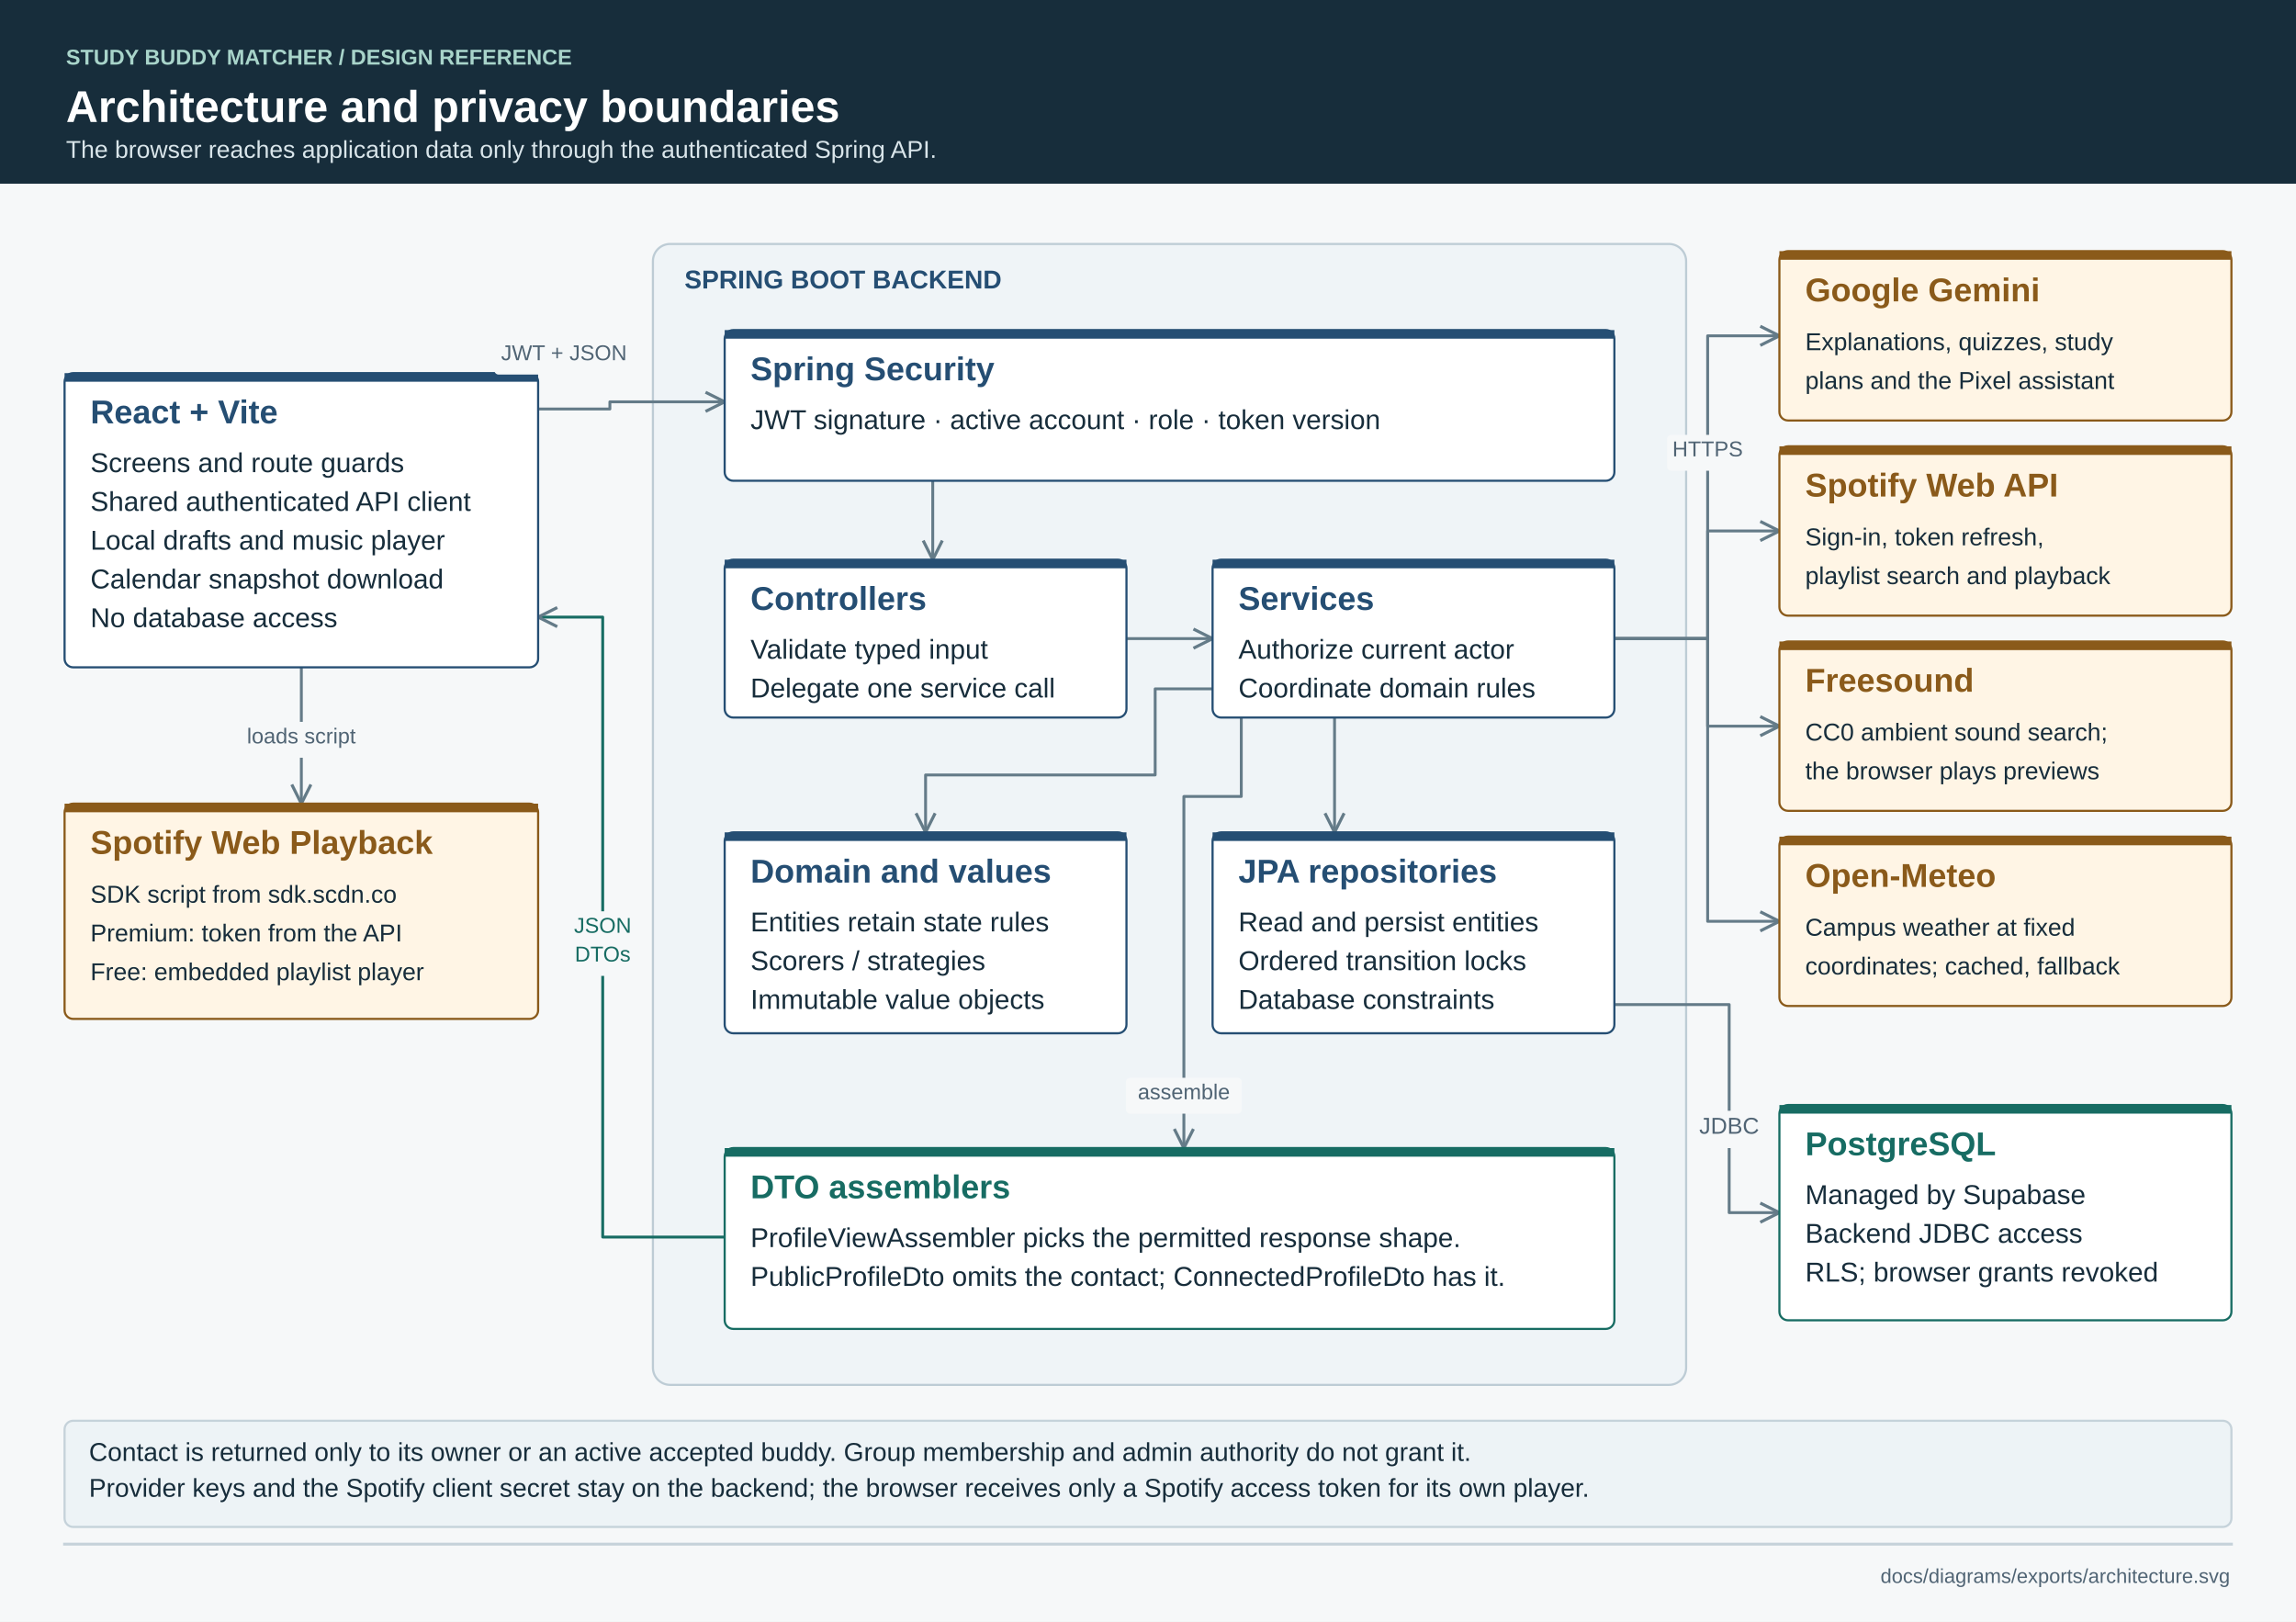
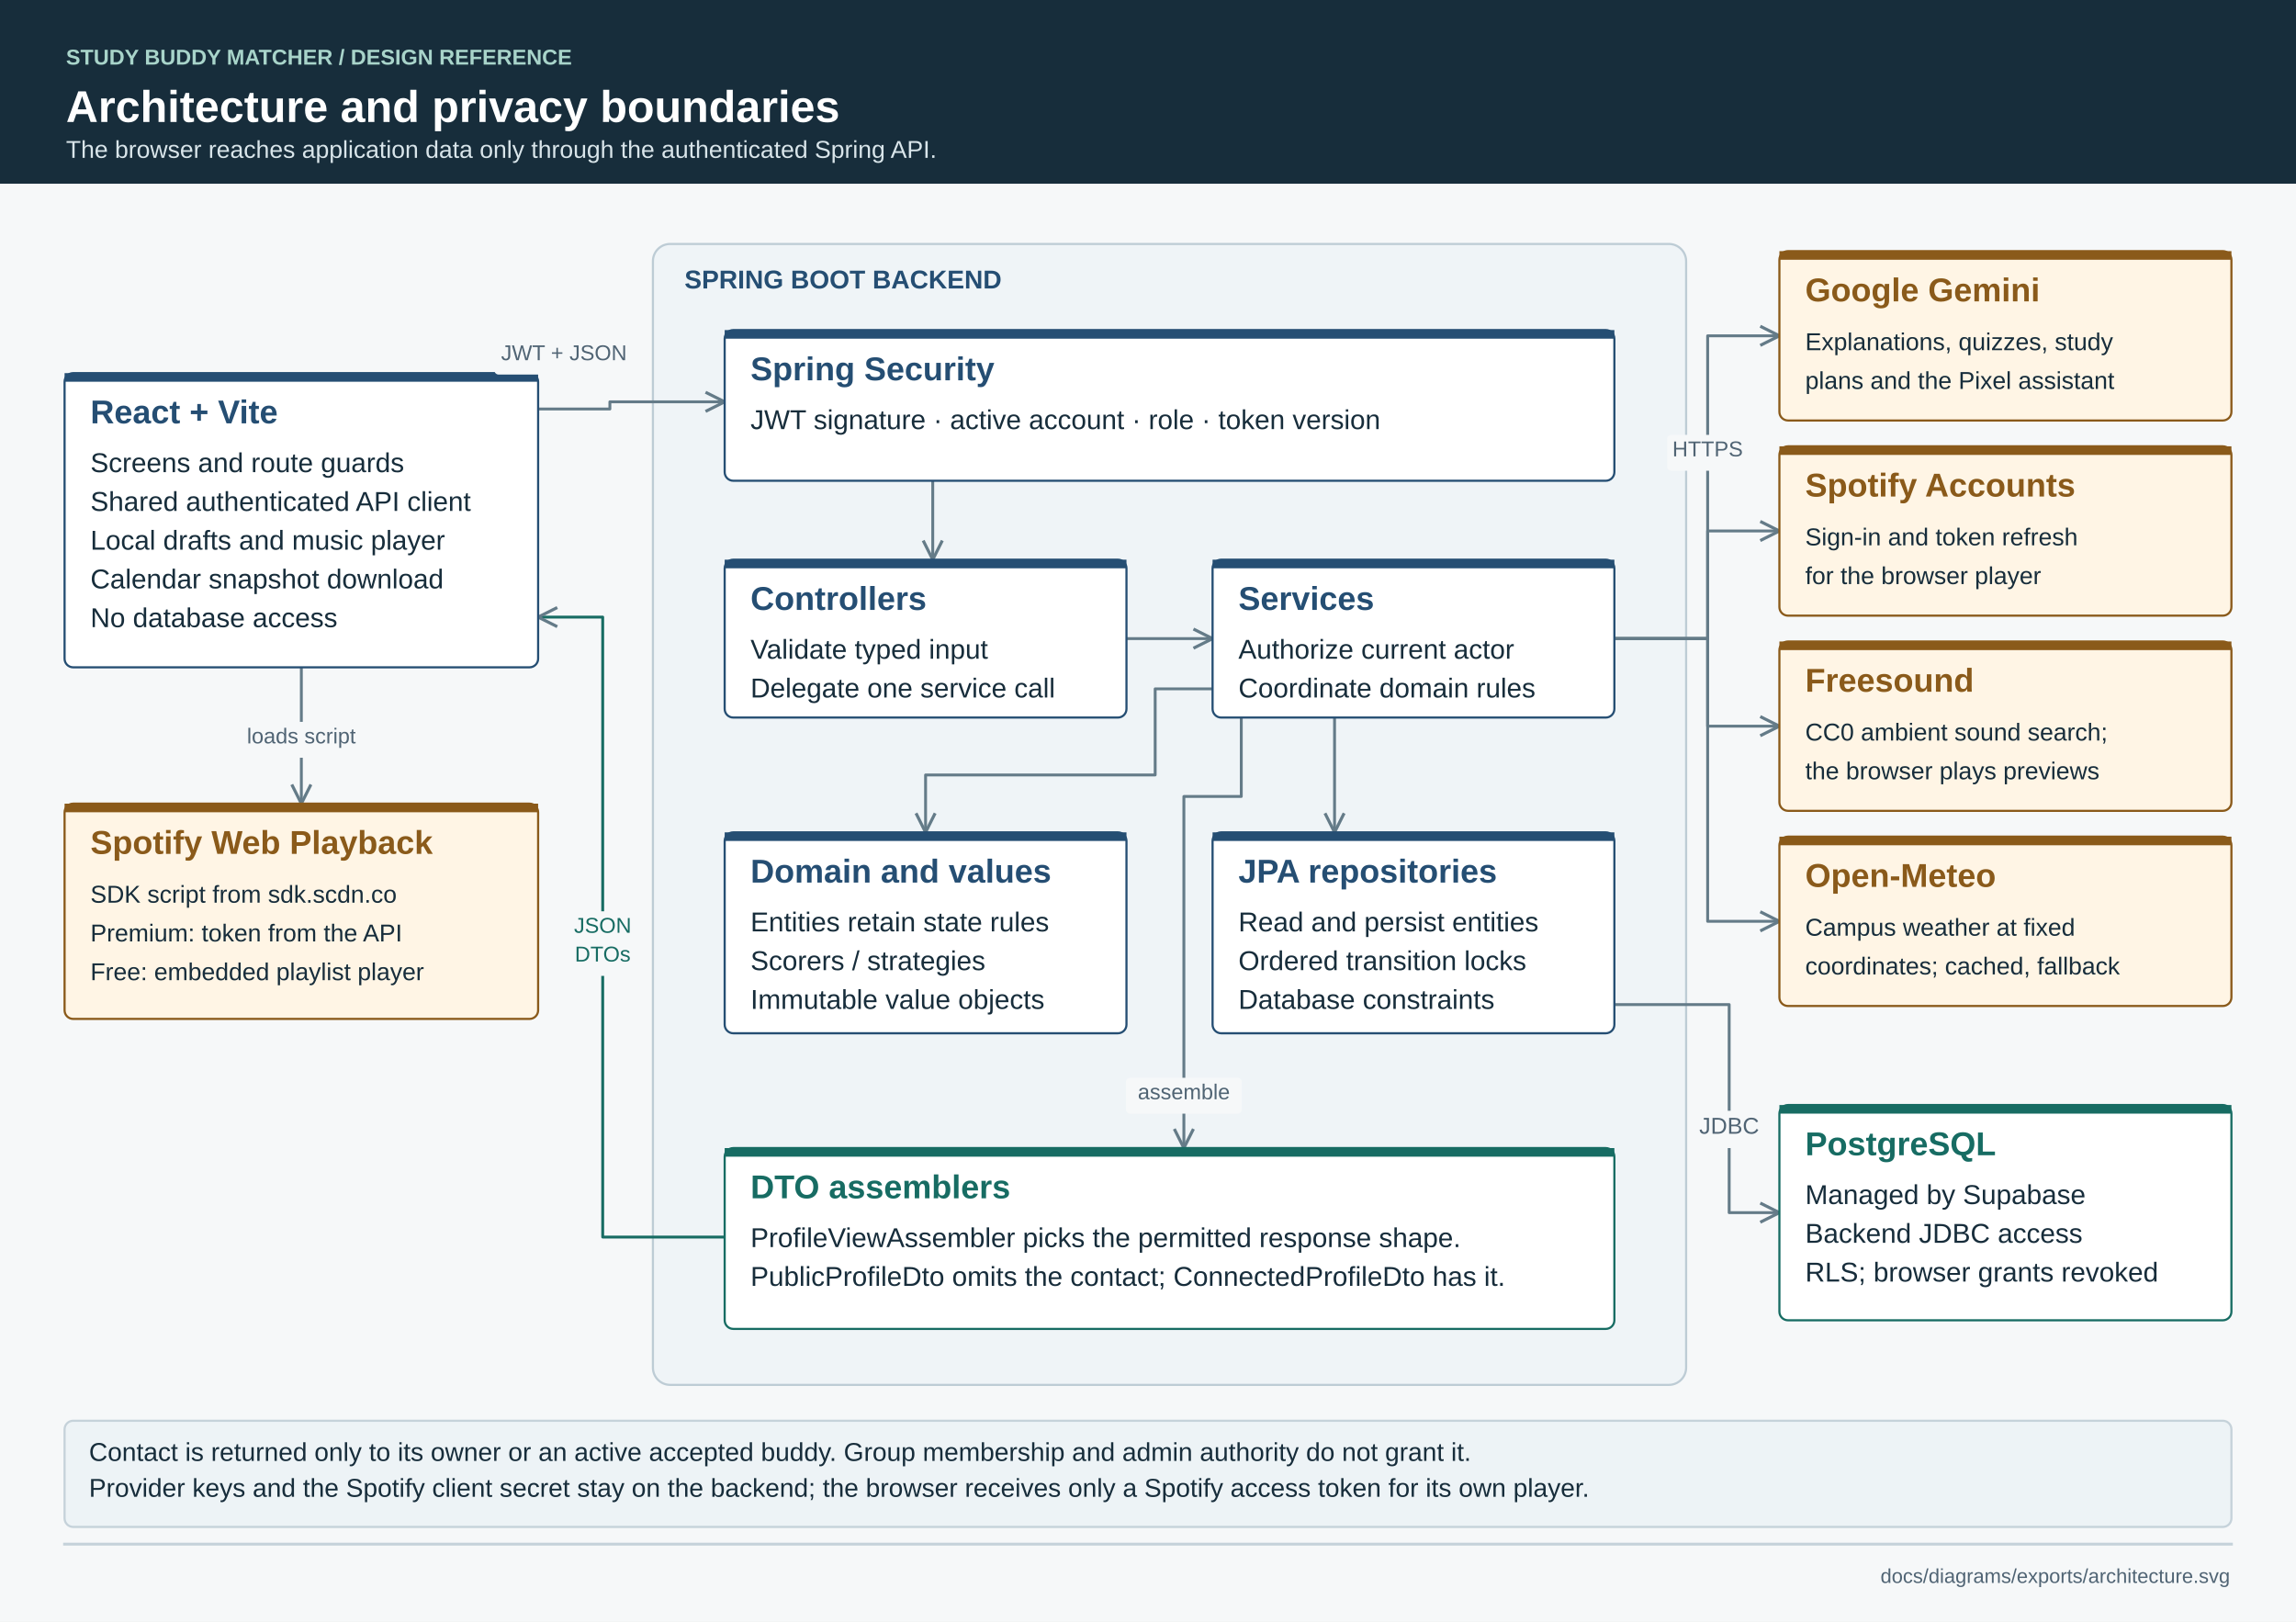
<svg xmlns="http://www.w3.org/2000/svg" width="1600" height="1130" viewBox="0 0 1600 1130" role="img" aria-labelledby="title description">
  <defs>
    <marker id="arrow" viewBox="0 0 12 12" refX="11" refY="6" markerWidth="8" markerHeight="8" orient="auto-start-reverse">
      <path d="M 1 1 L 11 6 L 1 11" fill="none" stroke="#647b88" stroke-width="1.6" />
    </marker>
    <marker id="triangle" viewBox="0 0 14 14" refX="13" refY="7" markerWidth="12" markerHeight="12" orient="auto-start-reverse">
      <path d="M 1 1 L 13 7 L 1 13 Z" fill="white" stroke="#647b88" stroke-width="1.4" />
    </marker>
    <marker id="diamond" viewBox="0 0 16 12" refX="1" refY="6" markerWidth="13" markerHeight="10" orient="auto-start-reverse">
      <path d="M 1 6 L 8 1 L 15 6 L 8 11 Z" fill="#647b88" stroke="#647b88" />
    </marker>
  </defs>
  <g font-family="Tahoma, Verdana, Arial, sans-serif">
    <rect x="0" y="0" width="1600" height="1130" rx="0" fill="#f6f8f9" stroke="none" stroke-width="1.5" />
    <rect x="0" y="0" width="1600" height="128" rx="0" fill="#172d3b" stroke="none" stroke-width="1.5" />
    <rect x="455" y="170" width="720" height="795" rx="12" fill="#eff4f7" stroke="#bdccd5" stroke-width="1.5" />
    <polyline points="44,1076 1556,1076" fill="none" stroke="#c5d2da" stroke-width="2" stroke-linejoin="round" />
    <polyline points="1125,445 1190,445 1190,234 1240,234" fill="none" stroke="#647b88" stroke-width="2" stroke-linejoin="round" marker-end="url(#arrow)" />
    <polyline points="1125,445 1190,445 1190,370 1240,370" fill="none" stroke="#647b88" stroke-width="2" stroke-linejoin="round" marker-end="url(#arrow)" />
    <polyline points="1125,445 1190,445 1190,506 1240,506" fill="none" stroke="#647b88" stroke-width="2" stroke-linejoin="round" marker-end="url(#arrow)" />
    <polyline points="1125,445 1190,445 1190,642 1240,642" fill="none" stroke="#647b88" stroke-width="2" stroke-linejoin="round" marker-end="url(#arrow)" />
    <polyline points="375,285 425,285 425,280 505,280" fill="none" stroke="#647b88" stroke-width="2" stroke-linejoin="round" marker-end="url(#arrow)" />
    <polyline points="210,465 210,560" fill="none" stroke="#647b88" stroke-width="2" stroke-linejoin="round" marker-end="url(#arrow)" />
    <polyline points="650,335 650,390" fill="none" stroke="#647b88" stroke-width="2" stroke-linejoin="round" marker-end="url(#arrow)" />
    <polyline points="785,445 845,445" fill="none" stroke="#647b88" stroke-width="2" stroke-linejoin="round" marker-end="url(#arrow)" />
    <polyline points="930,500 930,580" fill="none" stroke="#647b88" stroke-width="2" stroke-linejoin="round" marker-end="url(#arrow)" />
    <polyline points="845,480 805,480 805,540 645,540 645,580" fill="none" stroke="#647b88" stroke-width="2" stroke-linejoin="round" marker-end="url(#arrow)" />
    <polyline points="1125,700 1205,700 1205,845 1240,845" fill="none" stroke="#647b88" stroke-width="2" stroke-linejoin="round" marker-end="url(#arrow)" />
    <polyline points="865,500 865,555 825,555 825,800" fill="none" stroke="#647b88" stroke-width="2" stroke-linejoin="round" marker-end="url(#arrow)" />
    <polyline points="505,862 420,862 420,430 375,430" fill="none" stroke="#176c63" stroke-width="2" stroke-linejoin="round" marker-end="url(#arrow)" />
    <rect x="45" y="260" width="330" height="205" rx="6" fill="white" stroke="#254e73" stroke-width="1.5" data-node="box" />
    <rect x="45" y="260" width="330" height="6" rx="0" fill="#254e73" stroke="none" stroke-width="1.5" />
    <rect x="45" y="560" width="330" height="150" rx="6" fill="#fff5e5" stroke="#8a5a1a" stroke-width="1.5" data-node="box" />
    <rect x="45" y="560" width="330" height="6" rx="0" fill="#8a5a1a" stroke="none" stroke-width="1.5" />
    <rect x="505" y="230" width="620" height="105" rx="6" fill="white" stroke="#254e73" stroke-width="1.5" data-node="box" />
    <rect x="505" y="230" width="620" height="6" rx="0" fill="#254e73" stroke="none" stroke-width="1.5" />
    <rect x="505" y="390" width="280" height="110" rx="6" fill="white" stroke="#254e73" stroke-width="1.5" data-node="box" />
    <rect x="505" y="390" width="280" height="6" rx="0" fill="#254e73" stroke="none" stroke-width="1.5" />
    <rect x="845" y="390" width="280" height="110" rx="6" fill="white" stroke="#254e73" stroke-width="1.5" data-node="box" />
    <rect x="845" y="390" width="280" height="6" rx="0" fill="#254e73" stroke="none" stroke-width="1.5" />
    <rect x="505" y="580" width="280" height="140" rx="6" fill="white" stroke="#254e73" stroke-width="1.5" data-node="box" />
    <rect x="505" y="580" width="280" height="6" rx="0" fill="#254e73" stroke="none" stroke-width="1.5" />
    <rect x="845" y="580" width="280" height="140" rx="6" fill="white" stroke="#254e73" stroke-width="1.5" data-node="box" />
    <rect x="845" y="580" width="280" height="6" rx="0" fill="#254e73" stroke="none" stroke-width="1.5" />
    <rect x="505" y="800" width="620" height="126" rx="6" fill="white" stroke="#176c63" stroke-width="1.5" data-node="box" />
    <rect x="505" y="800" width="620" height="6" rx="0" fill="#176c63" stroke="none" stroke-width="1.5" />
    <rect x="1240" y="175" width="315" height="118" rx="6" fill="#fff5e5" stroke="#8a5a1a" stroke-width="1.5" data-node="box" />
    <rect x="1240" y="175" width="315" height="6" rx="0" fill="#8a5a1a" stroke="none" stroke-width="1.5" />
    <rect x="1240" y="311" width="315" height="118" rx="6" fill="#fff5e5" stroke="#8a5a1a" stroke-width="1.5" data-node="box" />
    <rect x="1240" y="311" width="315" height="6" rx="0" fill="#8a5a1a" stroke="none" stroke-width="1.5" />
    <rect x="1240" y="447" width="315" height="118" rx="6" fill="#fff5e5" stroke="#8a5a1a" stroke-width="1.5" data-node="box" />
    <rect x="1240" y="447" width="315" height="6" rx="0" fill="#8a5a1a" stroke="none" stroke-width="1.5" />
    <rect x="1240" y="583" width="315" height="118" rx="6" fill="#fff5e5" stroke="#8a5a1a" stroke-width="1.5" data-node="box" />
    <rect x="1240" y="583" width="315" height="6" rx="0" fill="#8a5a1a" stroke="none" stroke-width="1.5" />
    <rect x="1240" y="770" width="315" height="150" rx="6" fill="white" stroke="#176c63" stroke-width="1.5" data-node="box" />
    <rect x="1240" y="770" width="315" height="6" rx="0" fill="#176c63" stroke="none" stroke-width="1.5" />
    <rect x="45" y="990" width="1510" height="74" rx="6" fill="#edf3f6" stroke="#c5d2da" stroke-width="1.5" />
    <text x="46" y="45" font-size="15" fill="#a8d4ca" font-weight="700" text-anchor="start">STUDY BUDDY MATCHER  /  DESIGN REFERENCE</text>
    <text x="46" y="85" font-size="31" fill="#ffffff" font-weight="700" text-anchor="start">Architecture and privacy boundaries</text>
    <text x="46" y="110" font-size="17" fill="#d9e5ea" font-weight="400" text-anchor="start">The browser reaches application data only through the authenticated Spring API.</text>
    <text x="1554" y="1103" font-size="14" fill="#506474" font-weight="400" text-anchor="end">docs/diagrams/exports/architecture.svg</text>
    <text x="477" y="201" font-size="18" fill="#254e73" font-weight="700" text-anchor="start">SPRING BOOT BACKEND</text>
    <text x="63" y="295" font-size="23" fill="#254e73" font-weight="700" text-anchor="start">React + Vite</text>
    <text x="63" y="329" font-size="19" fill="#172d3b" font-weight="400" text-anchor="start">Screens and route guards</text>
    <text x="63" y="356" font-size="19" fill="#172d3b" font-weight="400" text-anchor="start">Shared authenticated API client</text>
    <text x="63" y="383" font-size="19" fill="#172d3b" font-weight="400" text-anchor="start">Local drafts and music player</text>
    <text x="63" y="410" font-size="19" fill="#172d3b" font-weight="400" text-anchor="start">Calendar snapshot download</text>
    <text x="63" y="437" font-size="19" fill="#172d3b" font-weight="400" text-anchor="start">No database access</text>
    <text x="63" y="595" font-size="23" fill="#8a5a1a" font-weight="700" text-anchor="start">Spotify Web Playback</text>
    <text x="63" y="629" font-size="17" fill="#172d3b" font-weight="400" text-anchor="start">SDK script from sdk.scdn.co</text>
    <text x="63" y="656" font-size="17" fill="#172d3b" font-weight="400" text-anchor="start">Premium: token from the API</text>
    <text x="63" y="683" font-size="17" fill="#172d3b" font-weight="400" text-anchor="start">Free: embedded playlist player</text>
    <text x="523" y="265" font-size="23" fill="#254e73" font-weight="700" text-anchor="start">Spring Security</text>
    <text x="523" y="299" font-size="19" fill="#172d3b" font-weight="400" text-anchor="start">JWT signature · active account · role · token version</text>
    <text x="523" y="425" font-size="23" fill="#254e73" font-weight="700" text-anchor="start">Controllers</text>
    <text x="523" y="459" font-size="19" fill="#172d3b" font-weight="400" text-anchor="start">Validate typed input</text>
    <text x="523" y="486" font-size="19" fill="#172d3b" font-weight="400" text-anchor="start">Delegate one service call</text>
    <text x="863" y="425" font-size="23" fill="#254e73" font-weight="700" text-anchor="start">Services</text>
    <text x="863" y="459" font-size="19" fill="#172d3b" font-weight="400" text-anchor="start">Authorize current actor</text>
    <text x="863" y="486" font-size="19" fill="#172d3b" font-weight="400" text-anchor="start">Coordinate domain rules</text>
    <text x="523" y="615" font-size="23" fill="#254e73" font-weight="700" text-anchor="start">Domain and values</text>
    <text x="523" y="649" font-size="19" fill="#172d3b" font-weight="400" text-anchor="start">Entities retain state rules</text>
    <text x="523" y="676" font-size="19" fill="#172d3b" font-weight="400" text-anchor="start">Scorers / strategies</text>
    <text x="523" y="703" font-size="19" fill="#172d3b" font-weight="400" text-anchor="start">Immutable value objects</text>
    <text x="863" y="615" font-size="23" fill="#254e73" font-weight="700" text-anchor="start">JPA repositories</text>
    <text x="863" y="649" font-size="19" fill="#172d3b" font-weight="400" text-anchor="start">Read and persist entities</text>
    <text x="863" y="676" font-size="19" fill="#172d3b" font-weight="400" text-anchor="start">Ordered transition locks</text>
    <text x="863" y="703" font-size="19" fill="#172d3b" font-weight="400" text-anchor="start">Database constraints</text>
    <text x="523" y="835" font-size="23" fill="#176c63" font-weight="700" text-anchor="start">DTO assemblers</text>
    <text x="523" y="869" font-size="19" fill="#172d3b" font-weight="400" text-anchor="start">ProfileViewAssembler picks the permitted response shape.</text>
    <text x="523" y="896" font-size="19" fill="#172d3b" font-weight="400" text-anchor="start">PublicProfileDto omits the contact; ConnectedProfileDto has it.</text>
    <text x="1258" y="210" font-size="23" fill="#8a5a1a" font-weight="700" text-anchor="start">Google Gemini</text>
    <text x="1258" y="244" font-size="17" fill="#172d3b" font-weight="400" text-anchor="start">Explanations, quizzes, study</text>
    <text x="1258" y="271" font-size="17" fill="#172d3b" font-weight="400" text-anchor="start">plans and the Pixel assistant</text>
-     <text x="1258" y="346" font-size="23" fill="#8a5a1a" font-weight="700" text-anchor="start">Spotify Web API</text>
-     <text x="1258" y="380" font-size="17" fill="#172d3b" font-weight="400" text-anchor="start">Sign-in, token refresh,</text>
-     <text x="1258" y="407" font-size="17" fill="#172d3b" font-weight="400" text-anchor="start">playlist search and playback</text>
+     <text x="1258" y="346" font-size="23" fill="#8a5a1a" font-weight="700" text-anchor="start">Spotify Accounts</text>
+     <text x="1258" y="380" font-size="17" fill="#172d3b" font-weight="400" text-anchor="start">Sign-in and token refresh</text>
+     <text x="1258" y="407" font-size="17" fill="#172d3b" font-weight="400" text-anchor="start">for the browser player</text>
    <text x="1258" y="482" font-size="23" fill="#8a5a1a" font-weight="700" text-anchor="start">Freesound</text>
    <text x="1258" y="516" font-size="17" fill="#172d3b" font-weight="400" text-anchor="start">CC0 ambient sound search;</text>
    <text x="1258" y="543" font-size="17" fill="#172d3b" font-weight="400" text-anchor="start">the browser plays previews</text>
    <text x="1258" y="618" font-size="23" fill="#8a5a1a" font-weight="700" text-anchor="start">Open-Meteo</text>
    <text x="1258" y="652" font-size="17" fill="#172d3b" font-weight="400" text-anchor="start">Campus weather at fixed</text>
    <text x="1258" y="679" font-size="17" fill="#172d3b" font-weight="400" text-anchor="start">coordinates; cached, fallback</text>
    <rect x="1161.75" y="303" width="56.5" height="25" rx="3" fill="#f6f8f9" stroke="none" stroke-width="1.5" />
    <text x="1190" y="318" font-size="15" fill="#506474" font-weight="400" text-anchor="middle">HTTPS</text>
    <text x="1258" y="805" font-size="23" fill="#176c63" font-weight="700" text-anchor="start">PostgreSQL</text>
    <text x="1258" y="839" font-size="19" fill="#172d3b" font-weight="400" text-anchor="start">Managed by Supabase</text>
    <text x="1258" y="866" font-size="19" fill="#172d3b" font-weight="400" text-anchor="start">Backend JDBC access</text>
    <text x="1258" y="893" font-size="19" fill="#172d3b" font-weight="400" text-anchor="start">RLS; browser grants revoked</text>
    <rect x="344.5" y="236" width="97.0" height="25" rx="3" fill="#f6f8f9" stroke="none" stroke-width="1.5" />
    <text x="393" y="251" font-size="15" fill="#506474" font-weight="400" text-anchor="middle">JWT + JSON</text>
    <rect x="153.4" y="503" width="113.2" height="25" rx="3" fill="#f6f8f9" stroke="none" stroke-width="1.5" />
    <text x="210" y="518" font-size="15" fill="#506474" font-weight="400" text-anchor="middle">loads script</text>
    <rect x="1179.72" y="774" width="50.56" height="26" rx="3" fill="#f6f8f9" stroke="none" stroke-width="1.5" />
    <text x="1205" y="790" font-size="16" fill="#506474" font-weight="400" text-anchor="middle">JDBC</text>
    <rect x="784.6" y="751" width="80.8" height="25" rx="3" fill="#f6f8f9" stroke="none" stroke-width="1.5" />
    <text x="825" y="766" font-size="15" fill="#506474" font-weight="400" text-anchor="middle">assemble</text>
    <rect x="395.8" y="635" width="48.4" height="45" rx="3" fill="#f6f8f9" stroke="none" stroke-width="1.5" />
    <text x="420" y="650" font-size="15" fill="#176c63" font-weight="400" text-anchor="middle">JSON</text>
    <text x="420" y="670" font-size="15" fill="#176c63" font-weight="400" text-anchor="middle">DTOs</text>
    <text x="62" y="1018" font-size="18" fill="#172d3b" font-weight="400" text-anchor="start">Contact is returned only to its owner or an active accepted buddy. Group membership and admin authority do not grant it.</text>
    <text x="62" y="1043" font-size="18" fill="#172d3b" font-weight="400" text-anchor="start">Provider keys and the Spotify client secret stay on the backend; the browser receives only a Spotify access token for its own player.</text>
  </g>
</svg>
